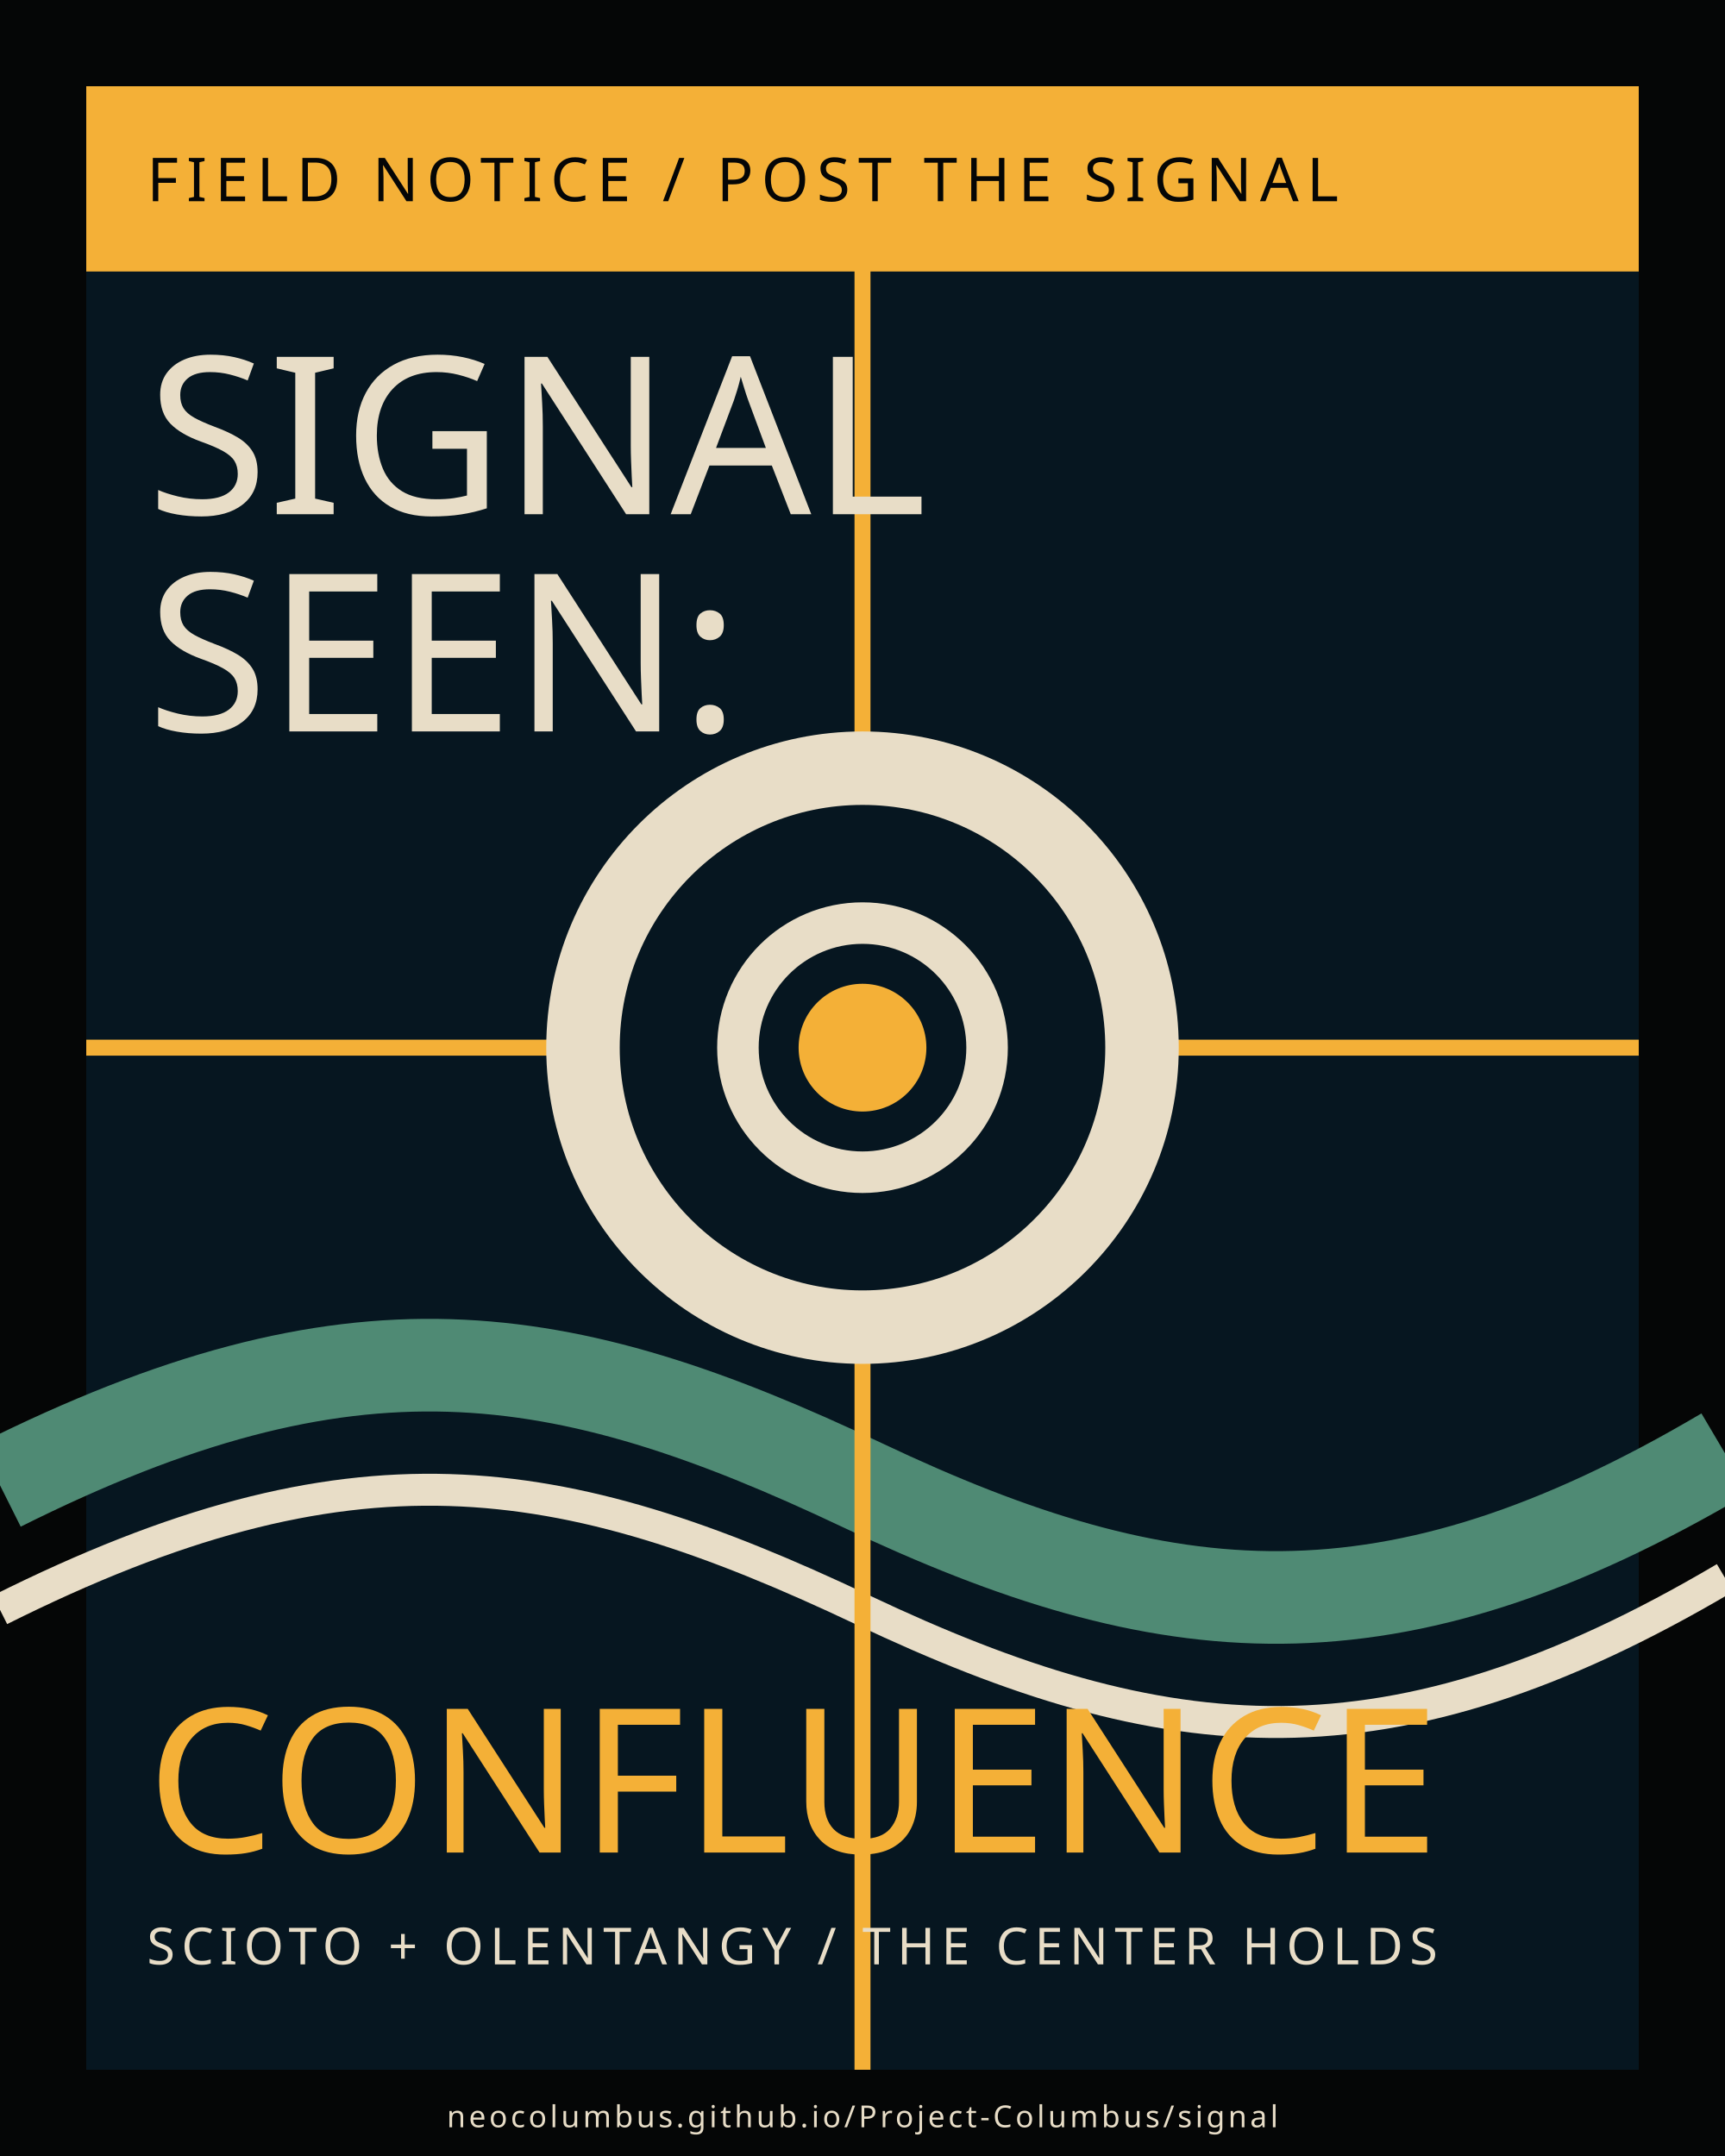
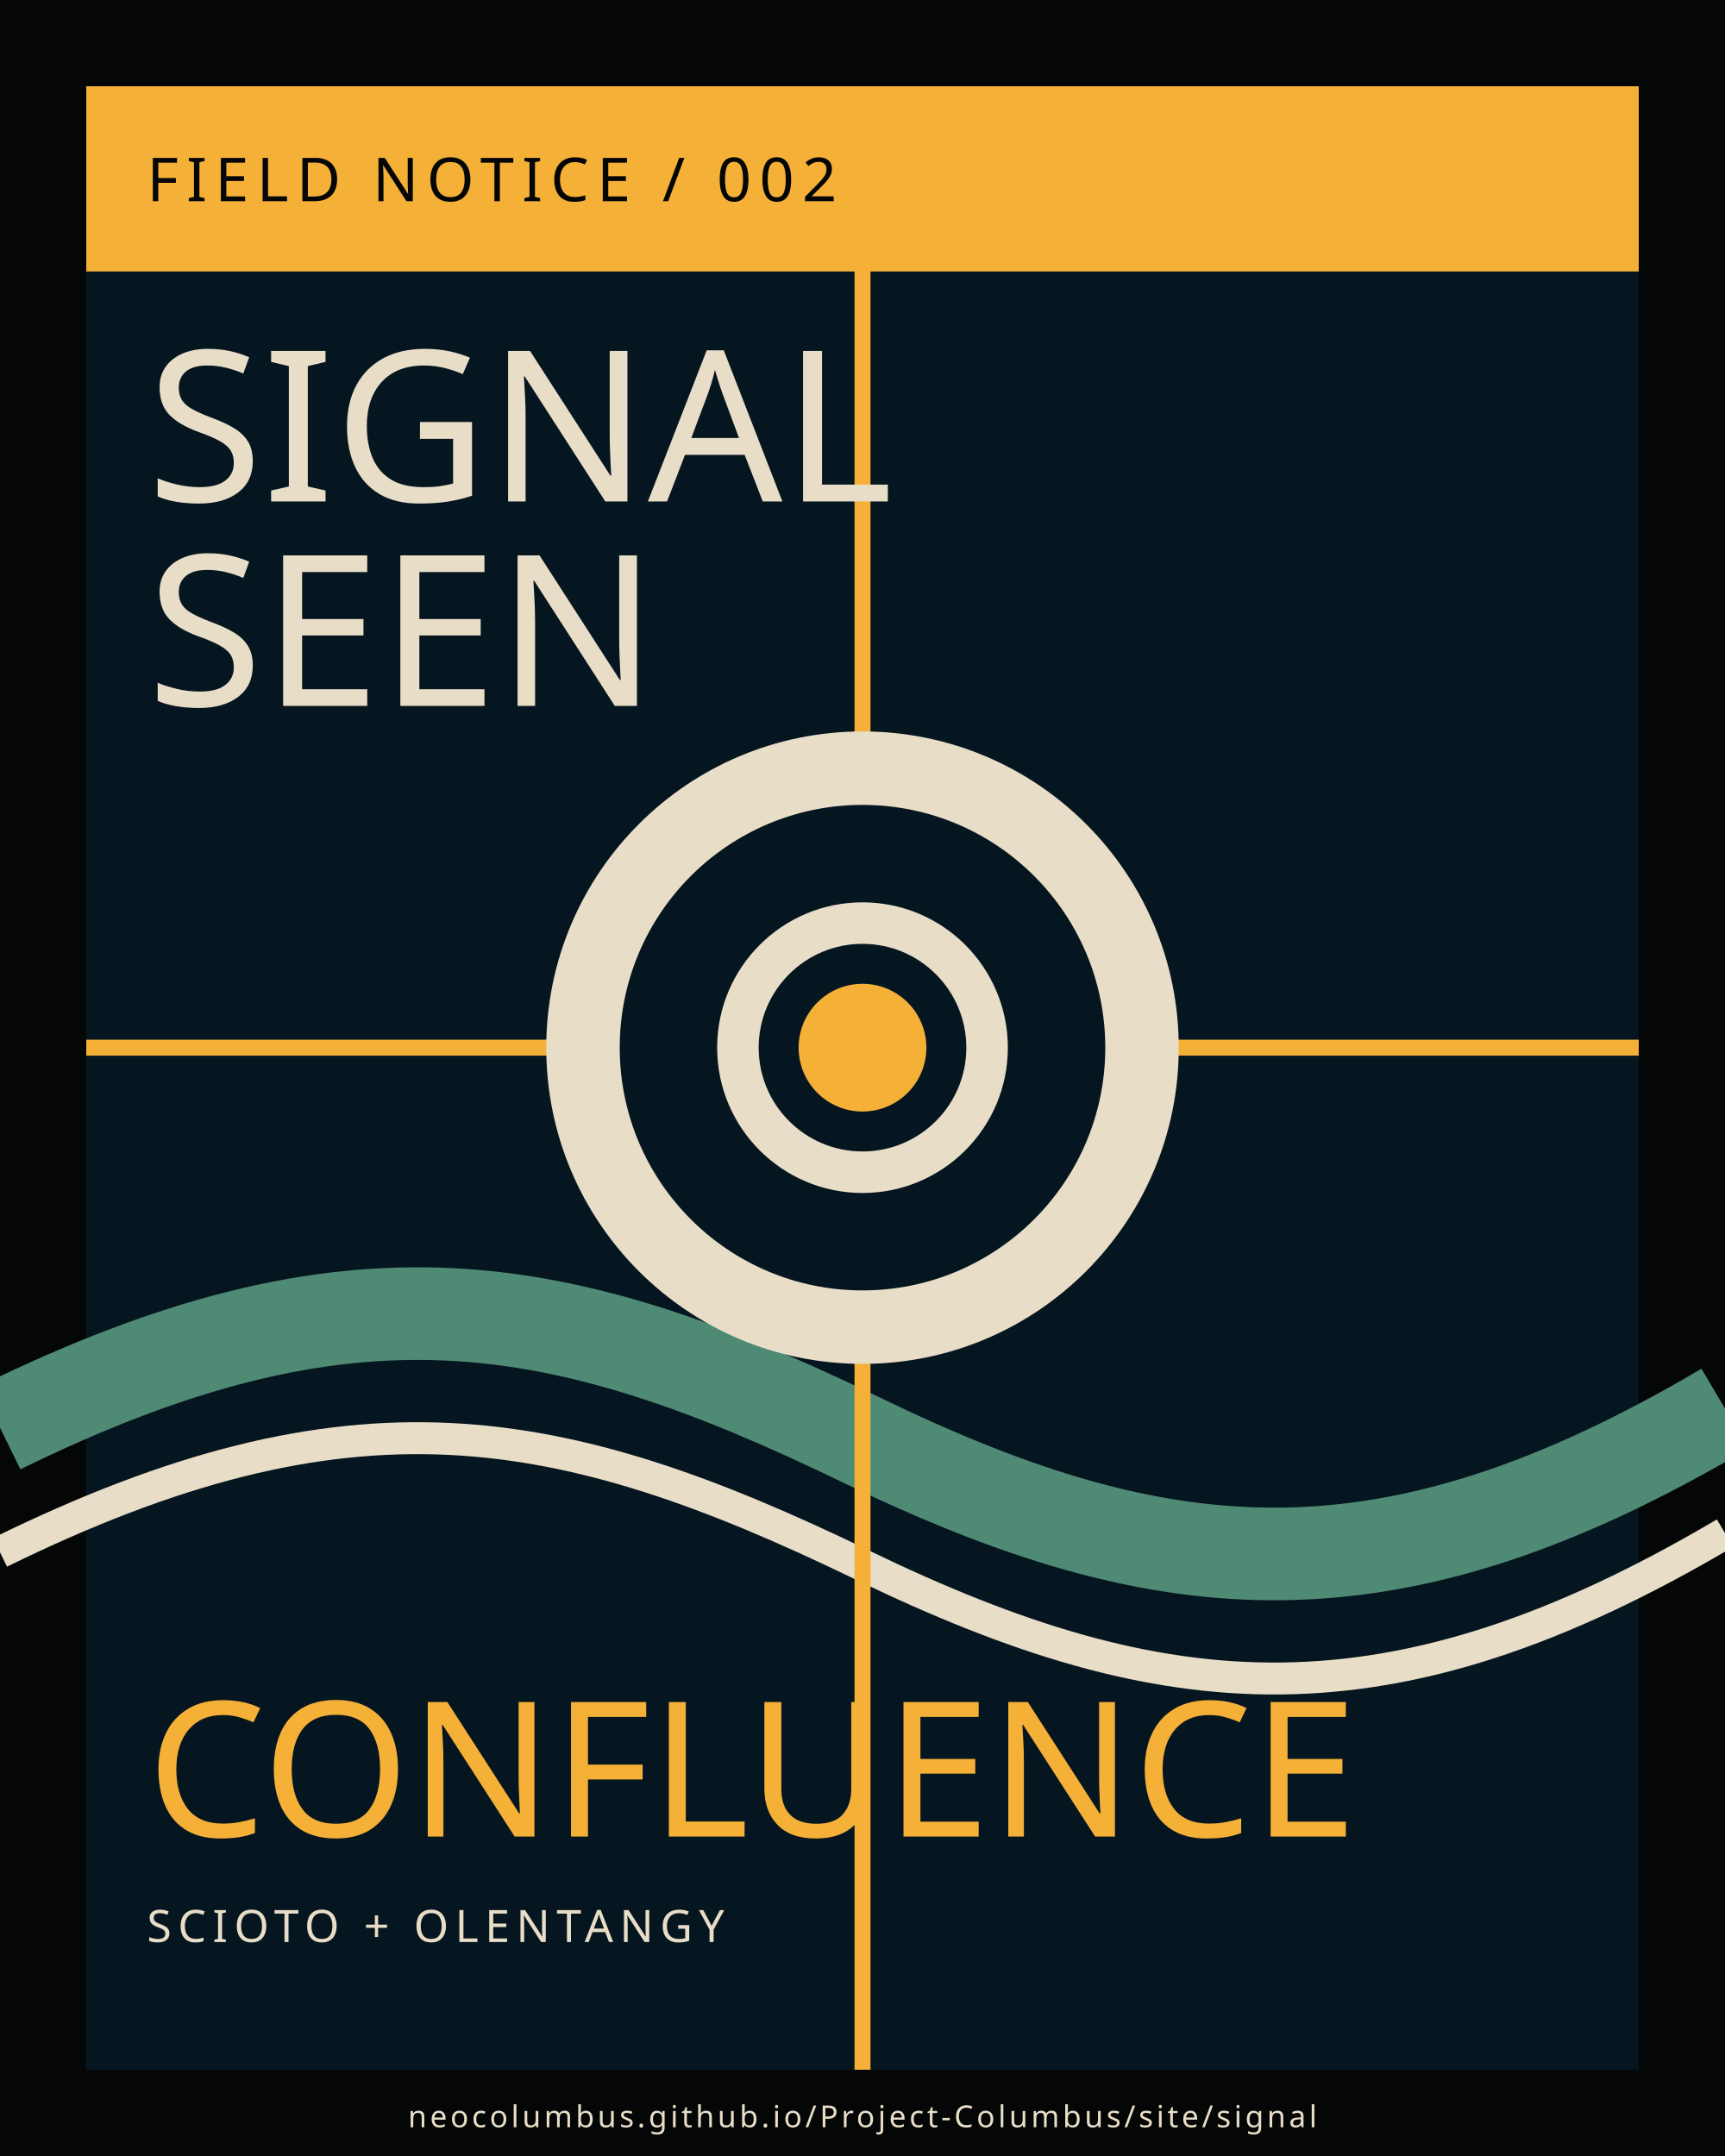
<svg xmlns="http://www.w3.org/2000/svg" viewBox="0 0 1080 1350" role="img" aria-labelledby="title desc">
  <rect width="1080" height="1350" fill="#050606" />
  <rect x="54" y="54" width="972" height="1242" fill="#061620" />
-   <path d="M0 930 C220 820 350 840 540 930 S870 1034 1080 910" fill="none" stroke="#4F8A74" stroke-width="58" />
-   <path d="M0 1008 C220 898 350 918 540 1008 S870 1112 1080 988" fill="none" stroke="#E8DDC7" stroke-width="20" />
+   <path d="M0 894 C220 786 350 810 540 902 S870 1006 1080 882" fill="none" stroke="#4F8A74" stroke-width="58" />
+   <path d="M0 972 C220 864 350 888 540 980 S870 1084 1080 960" fill="none" stroke="#E8DDC7" stroke-width="20" />
  <path d="M540 54 V1296" stroke="#F4B037" stroke-width="10" />
  <path d="M54 656 H1026" stroke="#F4B037" stroke-width="10" />
  <g transform="translate(540 656)">
    <circle r="198" fill="#E8DDC7" />
    <circle r="152" fill="#061620" />
    <circle r="78" fill="none" stroke="#E8DDC7" stroke-width="26" />
    <circle r="40" fill="#F4B037" />
  </g>
  <rect x="54" y="54" width="972" height="116" fill="#F4B037" />
-   <text x="92" y="126" fill="#050606" font-family="Arial Black, Impact, sans-serif" font-size="38" letter-spacing="5">FIELD NOTICE / POST THE SIGNAL</text>
-   <text x="92" y="322" fill="#E8DDC7" font-family="Impact, Arial Black, sans-serif" font-size="138">SIGNAL</text>
-   <text x="92" y="458" fill="#E8DDC7" font-family="Impact, Arial Black, sans-serif" font-size="138">SEEN:</text>
-   <text x="92" y="1160" fill="#F4B037" font-family="Impact, Arial Black, sans-serif" font-size="126">CONFLUENCE</text>
-   <text x="92" y="1230" fill="#E8DDC7" font-family="Arial Black, Impact, sans-serif" font-size="32" letter-spacing="4">SCIOTO + OLENTANGY / THE CENTER HOLDS</text>
-   <text x="540" y="1332" text-anchor="middle" fill="#E8DDC7" font-family="Arial Black, Impact, sans-serif" font-size="19" letter-spacing="2">neocolumbus.github.io/Project-Columbus/signal</text>
+   <text x="92" y="126" fill="#050606" font-family="Arial Black, Impact, sans-serif" font-size="38" letter-spacing="5">FIELD NOTICE / 002</text>
+   <text x="92" y="314" fill="#E8DDC7" font-family="Impact, Arial Black, sans-serif" font-size="132">SIGNAL</text>
+   <text x="92" y="442" fill="#E8DDC7" font-family="Impact, Arial Black, sans-serif" font-size="132">SEEN</text>
+   <text x="92" y="1150" fill="#F4B037" font-family="Impact, Arial Black, sans-serif" font-size="118">CONFLUENCE</text>
+   <text x="92" y="1216" fill="#E8DDC7" font-family="Arial Black, Impact, sans-serif" font-size="28" letter-spacing="4">SCIOTO + OLENTANGY</text>
+   <text x="540" y="1332" text-anchor="middle" fill="#E8DDC7" font-family="Arial Black, Impact, sans-serif" font-size="19" letter-spacing="2">neocolumbus.github.io/Project-Columbus/site/signal</text>
</svg>
